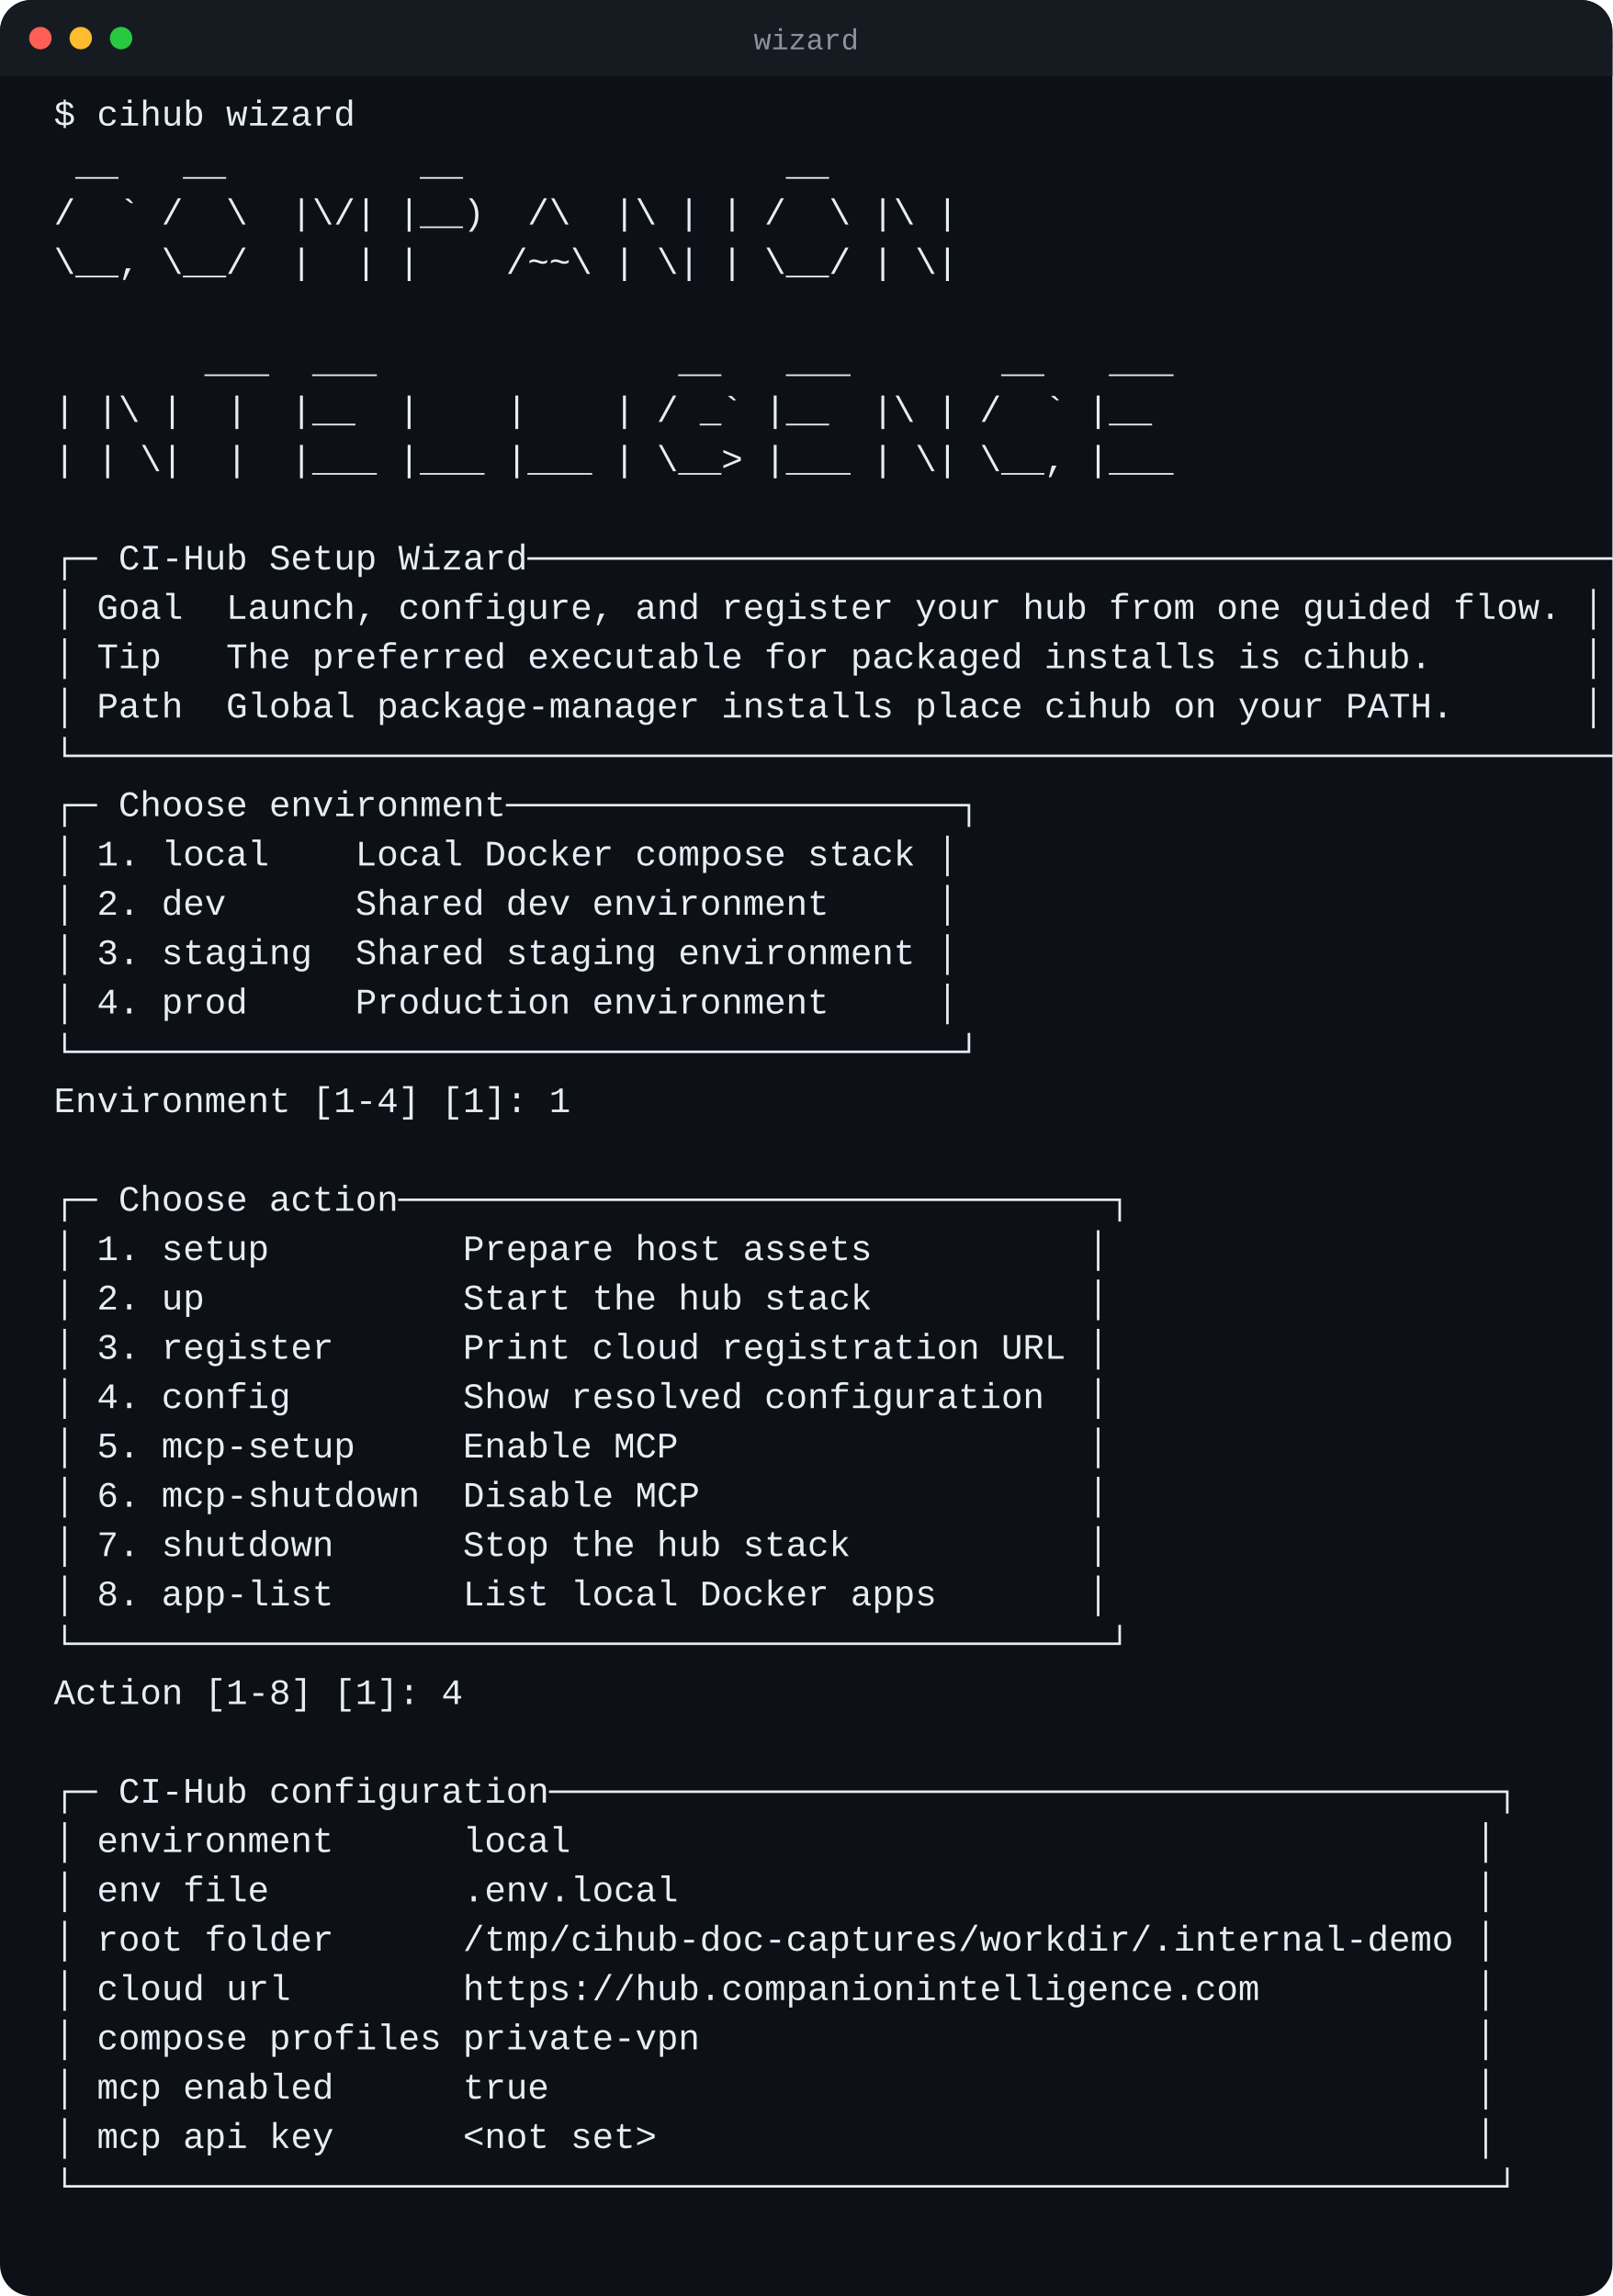
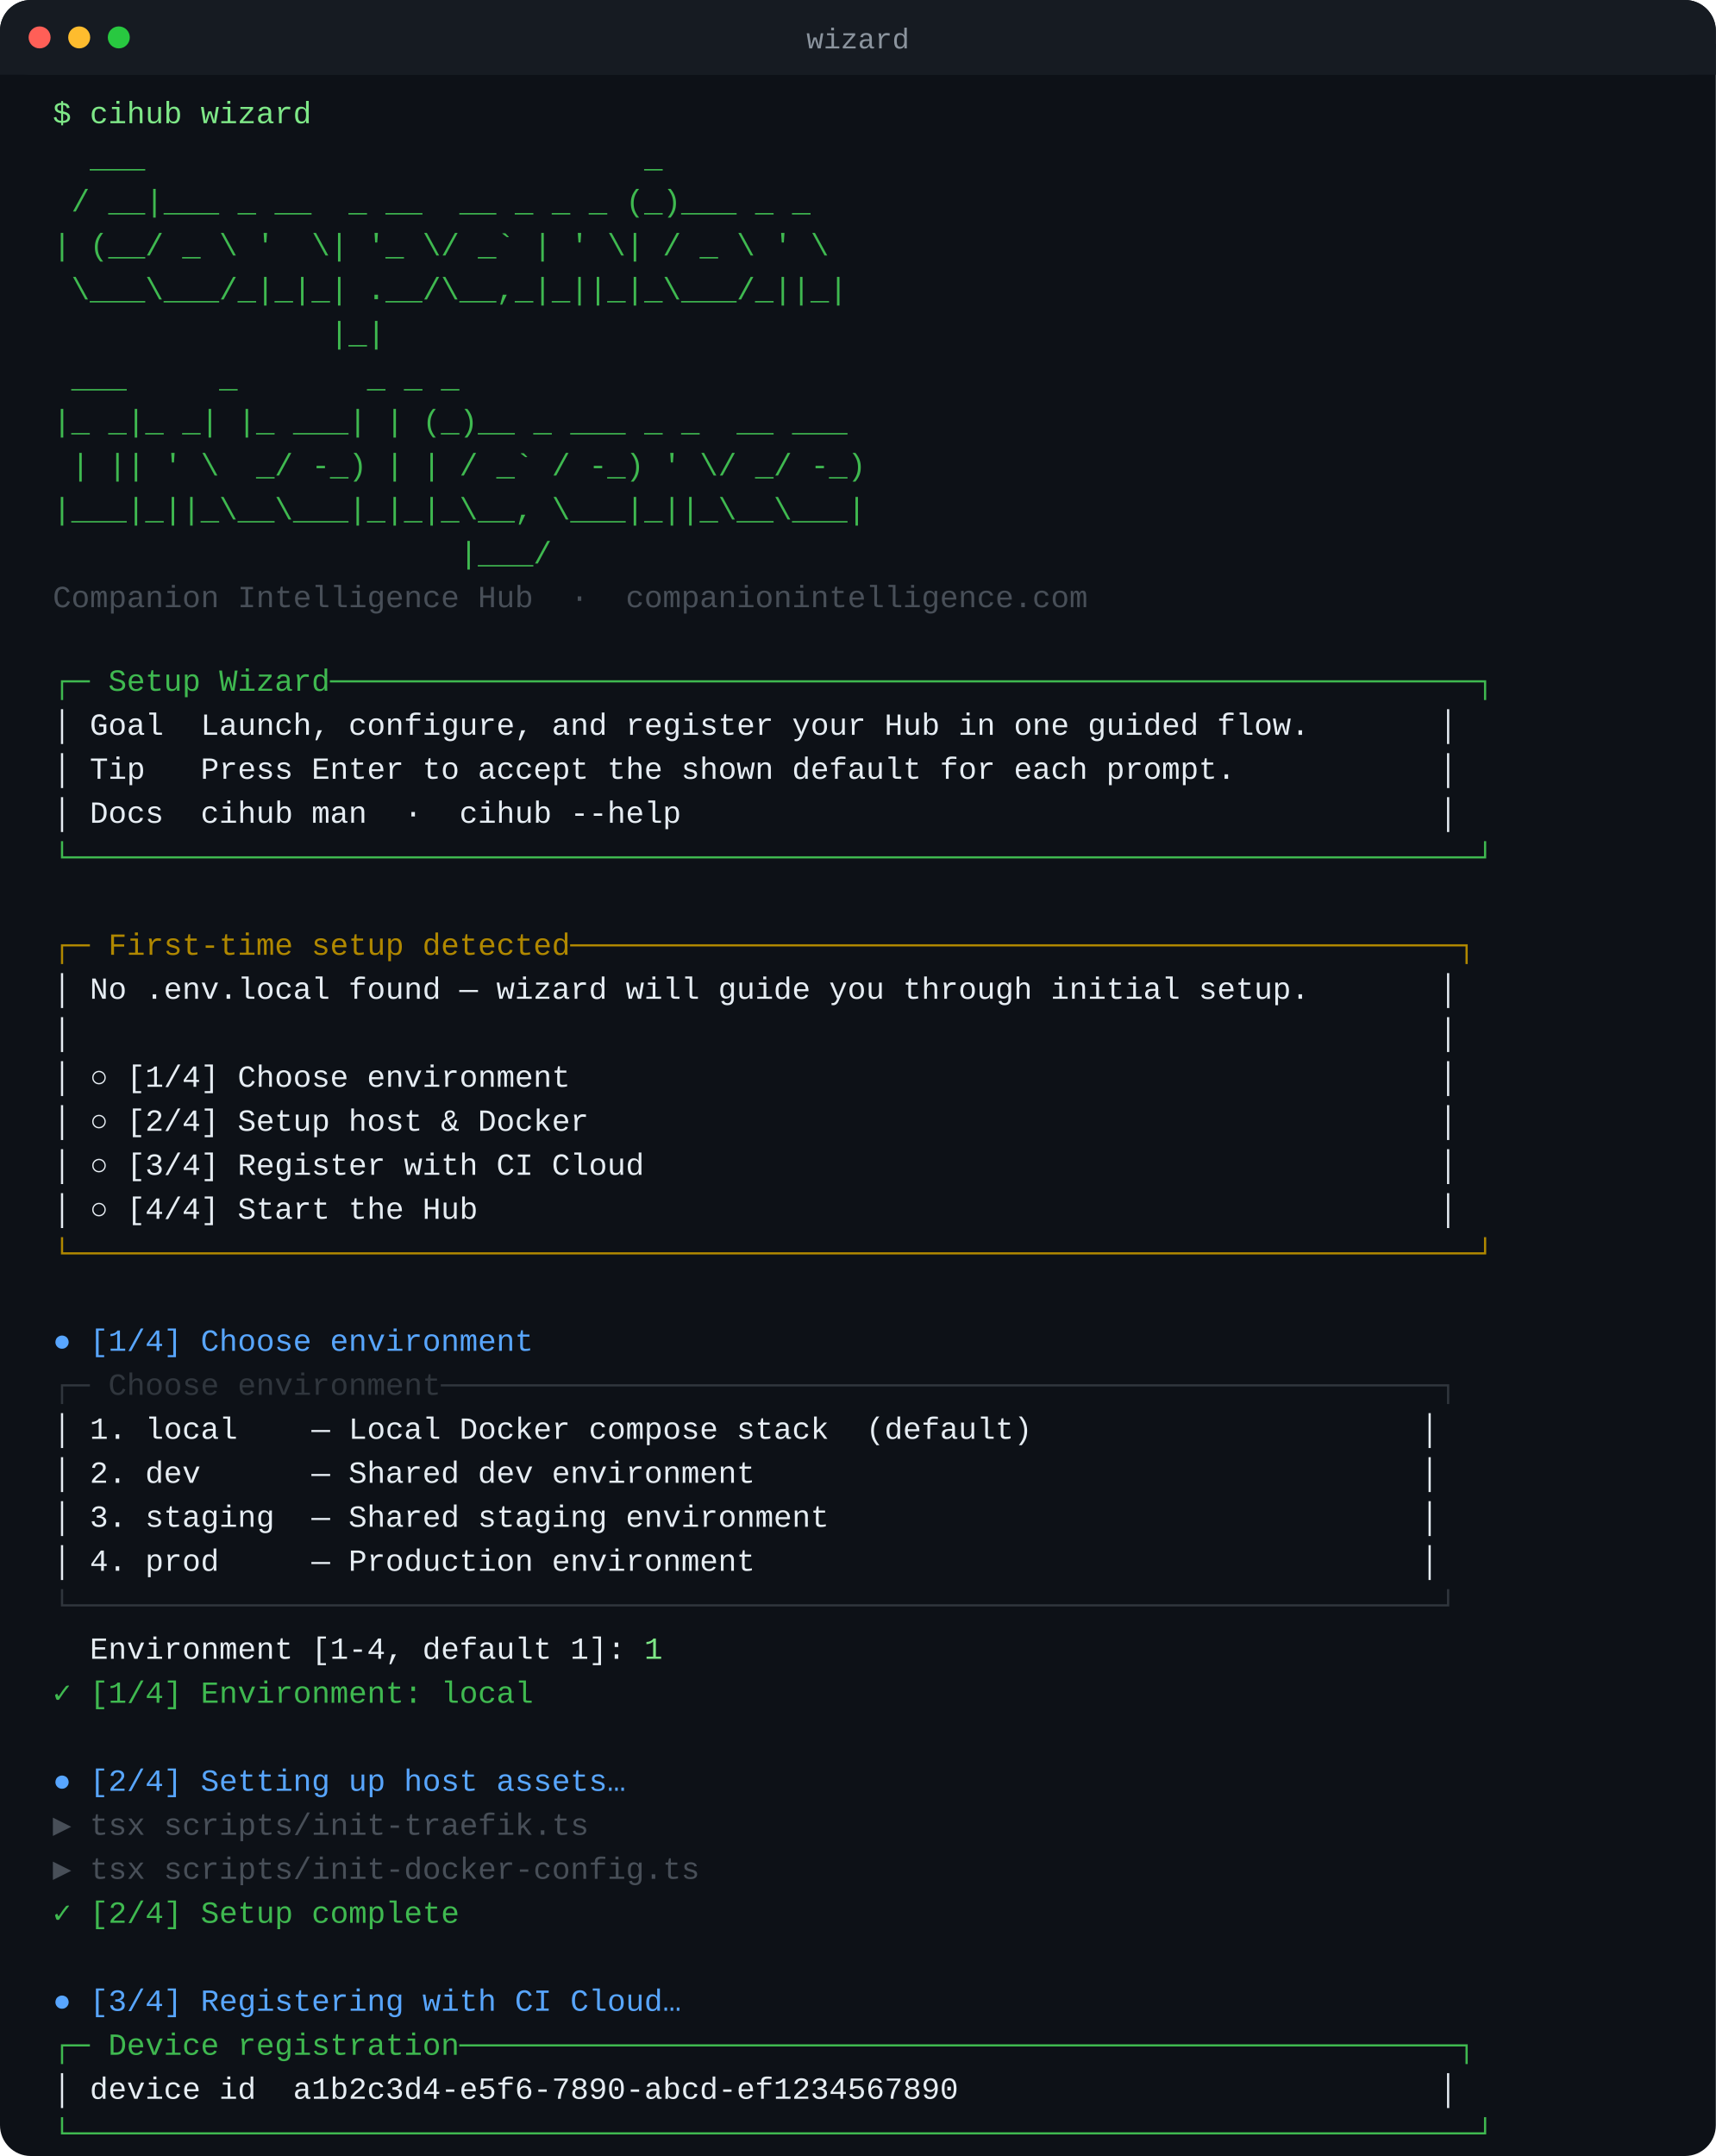
- <svg xmlns="http://www.w3.org/2000/svg" width="719" height="1024" viewBox="0 0 719 1024" role="img" aria-labelledby="title desc">
-   <rect width="719" height="1024" rx="14" fill="#0d1117" />
-   <rect x="0" y="0" width="719" height="34" rx="14" fill="#161b22" />
-   <rect x="0" y="20" width="719" height="14" fill="#161b22" />
+ <svg xmlns="http://www.w3.org/2000/svg" width="780" height="980" viewBox="0 0 780 980" role="img" aria-labelledby="title desc">
+   <rect width="780" height="980" rx="14" fill="#0d1117" />
+   <rect x="0" y="0" width="780" height="34" rx="14" fill="#161b22" />
+   <rect x="0" y="20" width="780" height="14" fill="#161b22" />
  <circle cx="18" cy="17" r="5" fill="#ff5f57" />
  <circle cx="36" cy="17" r="5" fill="#febc2e" />
  <circle cx="54" cy="17" r="5" fill="#28c840" />
-   <text x="359.5" y="22" text-anchor="middle" fill="#8b949e" font-size="13" font-family="ui-monospace, SFMono-Regular, Menlo, Monaco, Consolas, Liberation Mono, monospace">wizard</text>
-   <g font-family="ui-monospace, SFMono-Regular, Menlo, Monaco, Consolas, Liberation Mono, monospace" font-size="16" xml:space="preserve">
-     <text x="24" y="56" fill="#e6edf3">$ cihub wizard</text>
-     <text x="24" y="78" fill="#e6edf3"> __   __         __               __                 </text>
-     <text x="24" y="100" fill="#e6edf3">/  ` /  \  |\/| |__)  /\  |\ | | /  \ |\ |           </text>
-     <text x="24" y="122" fill="#e6edf3">\__, \__/  |  | |    /~~\ | \| | \__/ | \|           </text>
-     <text x="24" y="144" fill="#e6edf3">                                                     </text>
-     <text x="24" y="166" fill="#e6edf3">       ___  ___              __   ___       __   ___ </text>
-     <text x="24" y="188" fill="#e6edf3">| |\ |  |  |__  |    |    | / _` |__  |\ | /  ` |__  </text>
-     <text x="24" y="210" fill="#e6edf3">| | \|  |  |___ |___ |___ | \__&gt; |___ | \| \__, |___ </text>
-     <text x="24" y="232" fill="#e6edf3" />
-     <text x="24" y="254" fill="#e6edf3">┌─ CI-Hub Setup Wizard──────────────────────────────────────────────────┐</text>
-     <text x="24" y="276" fill="#e6edf3">│ Goal  Launch, configure, and register your hub from one guided flow. │</text>
-     <text x="24" y="298" fill="#e6edf3">│ Tip   The preferred executable for packaged installs is cihub.       │</text>
-     <text x="24" y="320" fill="#e6edf3">│ Path  Global package-manager installs place cihub on your PATH.      │</text>
-     <text x="24" y="342" fill="#e6edf3">└───────────────────────────────────────────────────────────────────────┘</text>
-     <text x="24" y="364" fill="#e6edf3">┌─ Choose environment─────────────────────┐</text>
-     <text x="24" y="386" fill="#e6edf3">│ 1. local    Local Docker compose stack │</text>
-     <text x="24" y="408" fill="#e6edf3">│ 2. dev      Shared dev environment     │</text>
-     <text x="24" y="430" fill="#e6edf3">│ 3. staging  Shared staging environment │</text>
-     <text x="24" y="452" fill="#e6edf3">│ 4. prod     Production environment     │</text>
-     <text x="24" y="474" fill="#e6edf3">└─────────────────────────────────────────┘</text>
-     <text x="24" y="496" fill="#e6edf3">Environment [1-4] [1]: 1</text>
-     <text x="24" y="518" fill="#e6edf3" />
-     <text x="24" y="540" fill="#e6edf3">┌─ Choose action─────────────────────────────────┐</text>
-     <text x="24" y="562" fill="#e6edf3">│ 1. setup         Prepare host assets          │</text>
-     <text x="24" y="584" fill="#e6edf3">│ 2. up            Start the hub stack          │</text>
-     <text x="24" y="606" fill="#e6edf3">│ 3. register      Print cloud registration URL │</text>
-     <text x="24" y="628" fill="#e6edf3">│ 4. config        Show resolved configuration  │</text>
-     <text x="24" y="650" fill="#e6edf3">│ 5. mcp-setup     Enable MCP                   │</text>
-     <text x="24" y="672" fill="#e6edf3">│ 6. mcp-shutdown  Disable MCP                  │</text>
-     <text x="24" y="694" fill="#e6edf3">│ 7. shutdown      Stop the hub stack           │</text>
-     <text x="24" y="716" fill="#e6edf3">│ 8. app-list      List local Docker apps       │</text>
-     <text x="24" y="738" fill="#e6edf3">└────────────────────────────────────────────────┘</text>
-     <text x="24" y="760" fill="#e6edf3">Action [1-8] [1]: 4</text>
-     <text x="24" y="782" fill="#e6edf3" />
-     <text x="24" y="804" fill="#e6edf3">┌─ CI-Hub configuration────────────────────────────────────────────┐</text>
-     <text x="24" y="826" fill="#e6edf3">│ environment      local                                          │</text>
-     <text x="24" y="848" fill="#e6edf3">│ env file         .env.local                                     │</text>
-     <text x="24" y="870" fill="#e6edf3">│ root folder      /tmp/cihub-doc-captures/workdir/.internal-demo │</text>
-     <text x="24" y="892" fill="#e6edf3">│ cloud url        https://hub.companionintelligence.com          │</text>
-     <text x="24" y="914" fill="#e6edf3">│ compose profiles private-vpn                                    │</text>
-     <text x="24" y="936" fill="#e6edf3">│ mcp enabled      true                                           │</text>
-     <text x="24" y="958" fill="#e6edf3">│ mcp api key      &lt;not set&gt;                                      │</text>
-     <text x="24" y="980" fill="#e6edf3">└──────────────────────────────────────────────────────────────────┘</text>
+   <text x="390" y="22" text-anchor="middle" fill="#8b949e" font-size="13" font-family="ui-monospace, SFMono-Regular, Menlo, Monaco, Consolas, Liberation Mono, monospace">wizard</text>
+   <g font-family="ui-monospace, SFMono-Regular, Menlo, Monaco, Consolas, Liberation Mono, monospace" font-size="14" xml:space="preserve">
+     <text x="24" y="56" fill="#7ee787">$ cihub wizard</text>
+     <text x="24" y="76" fill="#3fb950">  ___                           _          </text>
+     <text x="24" y="96" fill="#3fb950"> / __|___ _ __  _ __  __ _ _ _ (_)___ _ _  </text>
+     <text x="24" y="116" fill="#3fb950">| (__/ _ \ '  \| '_ \/ _` | ' \| / _ \ ' \ </text>
+     <text x="24" y="136" fill="#3fb950"> \___\___/_|_|_| .__/\__,_|_||_|_\___/_||_|</text>
+     <text x="24" y="156" fill="#3fb950">               |_|                         </text>
+     <text x="24" y="176" fill="#3fb950"> ___     _       _ _ _                      </text>
+     <text x="24" y="196" fill="#3fb950">|_ _|_ _| |_ ___| | (_)__ _ ___ _ _  __ ___ </text>
+     <text x="24" y="216" fill="#3fb950"> | || ' \  _/ -_) | | / _` / -_) ' \/ _/ -_)</text>
+     <text x="24" y="236" fill="#3fb950">|___|_||_\__\___|_|_|_\__, \___|_||_\__\___|</text>
+     <text x="24" y="256" fill="#3fb950">                      |___/                 </text>
+     <text x="24" y="276" fill="#484f58">Companion Intelligence Hub  ·  companionintelligence.com</text>
+     <text x="24" y="314" fill="#3fb950">┌─ Setup Wizard──────────────────────────────────────────────────────────────┐</text>
+     <text x="24" y="334" fill="#e6edf3">│ Goal  Launch, configure, and register your Hub in one guided flow.       │</text>
+     <text x="24" y="354" fill="#e6edf3">│ Tip   Press Enter to accept the shown default for each prompt.           │</text>
+     <text x="24" y="374" fill="#e6edf3">│ Docs  cihub man  ·  cihub --help                                         │</text>
+     <text x="24" y="394" fill="#3fb950">└────────────────────────────────────────────────────────────────────────────┘</text>
+     <text x="24" y="434" fill="#b08800">┌─ First-time setup detected────────────────────────────────────────────────┐</text>
+     <text x="24" y="454" fill="#e6edf3">│ No .env.local found — wizard will guide you through initial setup.       │</text>
+     <text x="24" y="474" fill="#e6edf3">│                                                                          │</text>
+     <text x="24" y="494" fill="#e6edf3">│ ○ [1/4] Choose environment                                               │</text>
+     <text x="24" y="514" fill="#e6edf3">│ ○ [2/4] Setup host &amp; Docker                                              │</text>
+     <text x="24" y="534" fill="#e6edf3">│ ○ [3/4] Register with CI Cloud                                           │</text>
+     <text x="24" y="554" fill="#e6edf3">│ ○ [4/4] Start the Hub                                                    │</text>
+     <text x="24" y="574" fill="#b08800">└────────────────────────────────────────────────────────────────────────────┘</text>
+     <text x="24" y="614" fill="#58a6ff">● [1/4] Choose environment</text>
+     <text x="24" y="634" fill="#30363d">┌─ Choose environment──────────────────────────────────────────────────────┐</text>
+     <text x="24" y="654" fill="#e6edf3">│ 1. local    — Local Docker compose stack  (default)                     │</text>
+     <text x="24" y="674" fill="#e6edf3">│ 2. dev      — Shared dev environment                                    │</text>
+     <text x="24" y="694" fill="#e6edf3">│ 3. staging  — Shared staging environment                                │</text>
+     <text x="24" y="714" fill="#e6edf3">│ 4. prod     — Production environment                                    │</text>
+     <text x="24" y="734" fill="#30363d">└──────────────────────────────────────────────────────────────────────────┘</text>
+     <text x="24" y="754" fill="#e6edf3">  Environment [1-4, default 1]: <tspan fill="#7ee787">1</tspan>
+     </text>
+     <text x="24" y="774" fill="#3fb950">✓ [1/4] Environment: local</text>
+     <text x="24" y="814" fill="#58a6ff">● [2/4] Setting up host assets…</text>
+     <text x="24" y="834" fill="#484f58">▶ tsx scripts/init-traefik.ts</text>
+     <text x="24" y="854" fill="#484f58">▶ tsx scripts/init-docker-config.ts</text>
+     <text x="24" y="874" fill="#3fb950">✓ [2/4] Setup complete</text>
+     <text x="24" y="914" fill="#58a6ff">● [3/4] Registering with CI Cloud…</text>
+     <text x="24" y="934" fill="#3fb950">┌─ Device registration──────────────────────────────────────────────────────┐</text>
+     <text x="24" y="954" fill="#e6edf3">│ device id  a1b2c3d4-e5f6-7890-abcd-ef1234567890                          │</text>
+     <text x="24" y="974" fill="#3fb950">└────────────────────────────────────────────────────────────────────────────┘</text>
  </g>
</svg>
